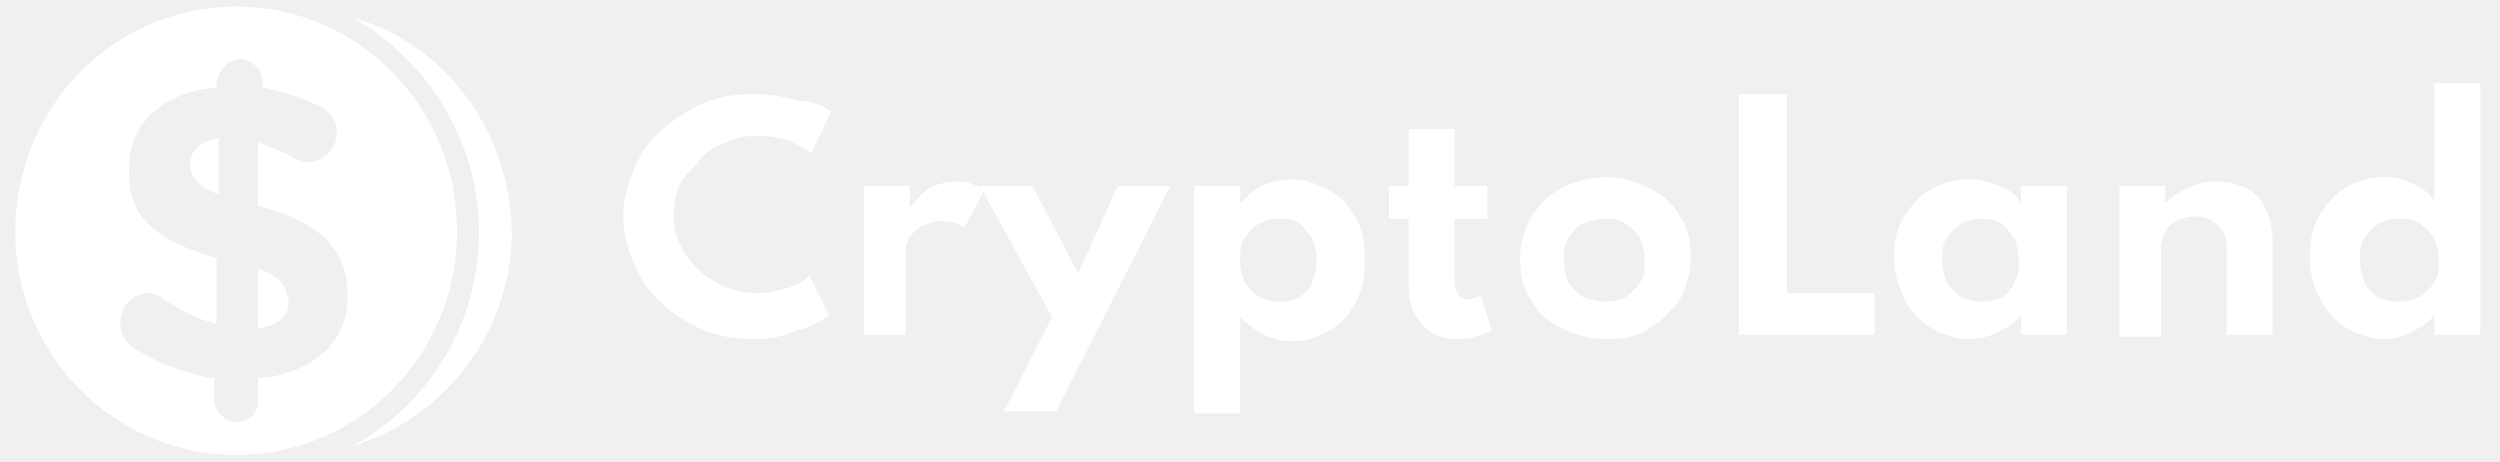
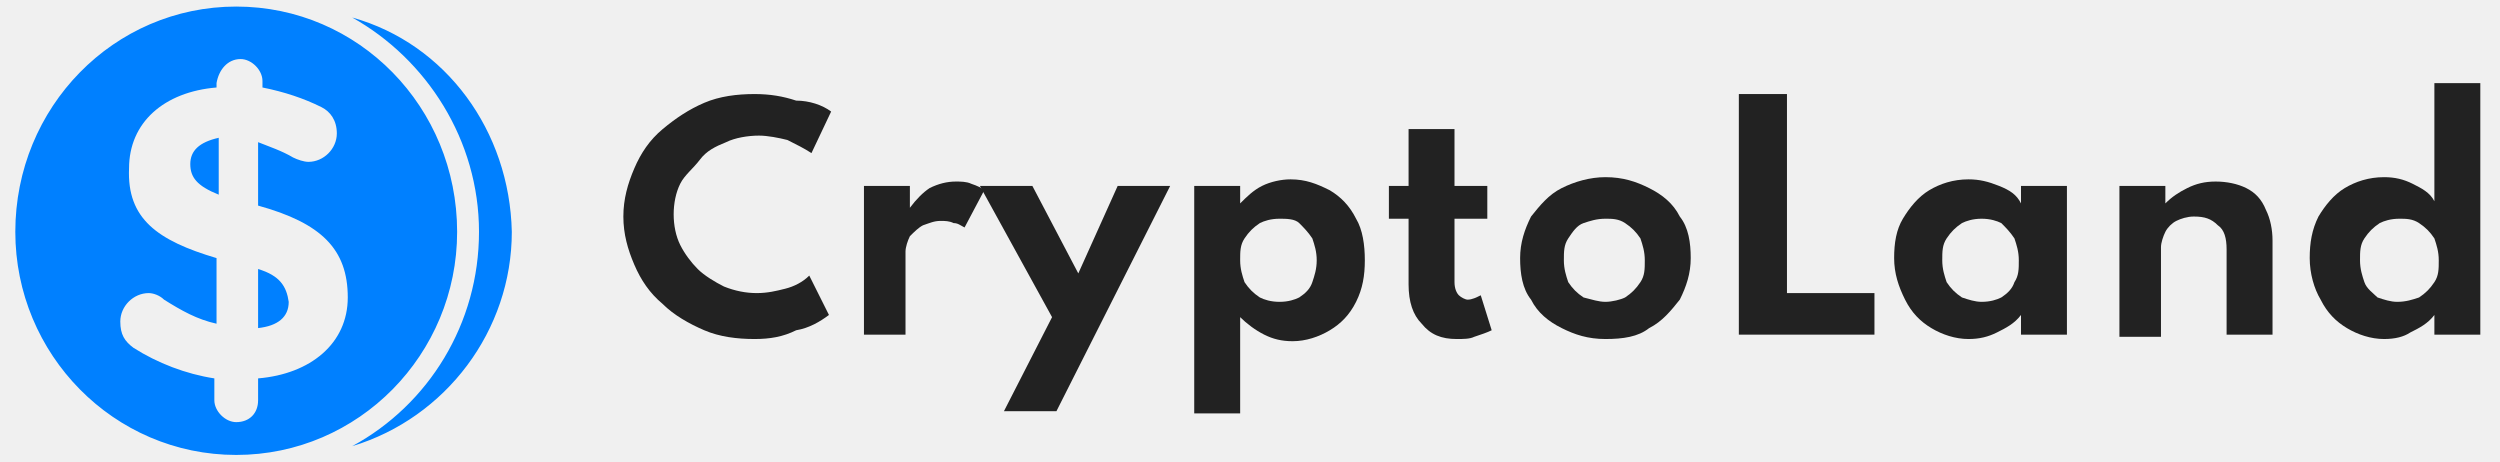
<svg xmlns="http://www.w3.org/2000/svg" version="1.1" id="Layer_1" x="0px" y="0px" viewBox="0 0 114.3 21.1" style="enable-background:new 0 0 114.3 21.1;" xml:space="preserve">
  <style type="text/css">
- 	.st0{fill:#FFFFFF;}
+ 	.st0{fill:#222;}
+ 	.st1{fill:#0080ff;}
</style>
  <g>
-     <path class="st0" d="M10.8,0.3C5.2,0.3,0.7,4.9,0.7,10.6c0,5.6,4.5,10.2,10.1,10.2c5.6,0,10.1-4.6,10.1-10.2   C20.9,4.9,16.4,0.3,10.8,0.3z M16.1,0.8c3.4,1.9,5.8,5.6,5.8,9.8c0,4.2-2.3,7.9-5.8,9.8c4.3-1.3,7.3-5.3,7.3-9.8   C23.3,6,20.4,2,16.1,0.8z M11,2.7c0.5,0,1,0.5,1,1l0,0.3c1,0.2,1.9,0.5,2.7,0.9c0.4,0.2,0.7,0.6,0.7,1.2c0,0.7-0.6,1.3-1.3,1.3   c-0.2,0-0.5-0.1-0.7-0.2c-0.5-0.3-1.1-0.5-1.6-0.7l0,2.9c2.9,0.8,4.1,2,4.1,4.2c0,2.1-1.7,3.5-4.1,3.7l0,1c0,0.6-0.4,1-1,1   c-0.5,0-1-0.5-1-1l0-1c-1.3-0.2-2.6-0.7-3.7-1.4c-0.4-0.3-0.6-0.6-0.6-1.2c0-0.7,0.6-1.3,1.3-1.3c0.2,0,0.5,0.1,0.7,0.3   c0.8,0.5,1.5,0.9,2.4,1.1l0-3c-2.7-0.8-4.1-1.8-4-4.1c0-2.1,1.6-3.5,4-3.7l0-0.2C10,3.2,10.4,2.7,11,2.7z M10,6.3   C9.1,6.5,8.7,6.9,8.7,7.5c0,0.6,0.3,1,1.3,1.4L10,6.3z M11.8,12.3l0,2.7c0.9-0.1,1.4-0.5,1.4-1.2C13.1,13.1,12.8,12.6,11.8,12.3z" />
+     <path class="st1" d="M10.8,0.3C5.2,0.3,0.7,4.9,0.7,10.6c0,5.6,4.5,10.2,10.1,10.2c5.6,0,10.1-4.6,10.1-10.2   C20.9,4.9,16.4,0.3,10.8,0.3z M16.1,0.8c3.4,1.9,5.8,5.6,5.8,9.8c0,4.2-2.3,7.9-5.8,9.8c4.3-1.3,7.3-5.3,7.3-9.8   C23.3,6,20.4,2,16.1,0.8z M11,2.7c0.5,0,1,0.5,1,1l0,0.3c1,0.2,1.9,0.5,2.7,0.9c0.4,0.2,0.7,0.6,0.7,1.2c0,0.7-0.6,1.3-1.3,1.3   c-0.2,0-0.5-0.1-0.7-0.2c-0.5-0.3-1.1-0.5-1.6-0.7l0,2.9c2.9,0.8,4.1,2,4.1,4.2c0,2.1-1.7,3.5-4.1,3.7l0,1c0,0.6-0.4,1-1,1   c-0.5,0-1-0.5-1-1l0-1c-1.3-0.2-2.6-0.7-3.7-1.4c-0.4-0.3-0.6-0.6-0.6-1.2c0-0.7,0.6-1.3,1.3-1.3c0.2,0,0.5,0.1,0.7,0.3   c0.8,0.5,1.5,0.9,2.4,1.1l0-3c-2.7-0.8-4.1-1.8-4-4.1c0-2.1,1.6-3.5,4-3.7l0-0.2C10,3.2,10.4,2.7,11,2.7z M10,6.3   C9.1,6.5,8.7,6.9,8.7,7.5c0,0.6,0.3,1,1.3,1.4L10,6.3z M11.8,12.3l0,2.7c0.9-0.1,1.4-0.5,1.4-1.2C13.1,13.1,12.8,12.6,11.8,12.3z" />
    <g>
      <path class="st0" d="M34.5,15.5c-0.8,0-1.6-0.1-2.3-0.4c-0.7-0.3-1.4-0.7-1.9-1.2c-0.6-0.5-1-1.1-1.3-1.8    c-0.3-0.7-0.5-1.4-0.5-2.2c0-0.8,0.2-1.5,0.5-2.2c0.3-0.7,0.7-1.3,1.3-1.8c0.6-0.5,1.2-0.9,1.9-1.2c0.7-0.3,1.5-0.4,2.3-0.4    c0.7,0,1.3,0.1,1.9,0.3C37,4.6,37.6,4.8,38,5.1L37.1,7c-0.3-0.2-0.7-0.4-1.1-0.6c-0.4-0.1-0.9-0.2-1.3-0.2c-0.5,0-1.1,0.1-1.5,0.3    c-0.5,0.2-0.9,0.4-1.2,0.8S31.3,8,31.1,8.4c-0.2,0.4-0.3,0.9-0.3,1.4s0.1,1,0.3,1.4c0.2,0.4,0.5,0.8,0.8,1.1    c0.3,0.3,0.8,0.6,1.2,0.8c0.5,0.2,1,0.3,1.5,0.3c0.5,0,0.9-0.1,1.3-0.2c0.4-0.1,0.8-0.3,1.1-0.6l0.9,1.8c-0.4,0.3-0.9,0.6-1.5,0.7    C35.8,15.4,35.2,15.5,34.5,15.5z" />
      <path class="st0" d="M39.5,15.3V8.5h2.1v1c0.3-0.4,0.6-0.7,0.9-0.9c0.4-0.2,0.8-0.3,1.2-0.3c0.2,0,0.5,0,0.7,0.1    c0.3,0.1,0.5,0.2,0.6,0.3l-0.9,1.7c-0.2-0.1-0.3-0.2-0.5-0.2c-0.2-0.1-0.4-0.1-0.6-0.1c-0.3,0-0.5,0.1-0.8,0.2    c-0.2,0.1-0.4,0.3-0.6,0.5c-0.1,0.2-0.2,0.5-0.2,0.7v3.8H39.5z" />
      <path class="st0" d="M45.9,18.8l2.2-4.3l-3.3-6h2.4l2.1,4l1.8-4h2.4l-5.2,10.3H45.9z" />
      <path class="st0" d="M54.6,18.8V8.5h2.1v0.8c0.3-0.3,0.6-0.6,1-0.8c0.4-0.2,0.9-0.3,1.3-0.3c0.7,0,1.2,0.2,1.8,0.5    c0.5,0.3,0.9,0.7,1.2,1.3c0.3,0.5,0.4,1.2,0.4,1.9c0,0.7-0.1,1.3-0.4,1.9c-0.3,0.6-0.7,1-1.2,1.3c-0.5,0.3-1.1,0.5-1.7,0.5    c-0.5,0-0.9-0.1-1.3-0.3c-0.4-0.2-0.8-0.5-1.1-0.8v4.4H54.6z M58.5,13.8c0.4,0,0.7-0.1,0.9-0.2c0.3-0.2,0.5-0.4,0.6-0.7    s0.2-0.6,0.2-1c0-0.4-0.1-0.7-0.2-1c-0.2-0.3-0.4-0.5-0.6-0.7S58.8,10,58.5,10c-0.4,0-0.7,0.1-0.9,0.2c-0.3,0.2-0.5,0.4-0.7,0.7    c-0.2,0.3-0.2,0.6-0.2,1c0,0.4,0.1,0.7,0.2,1c0.2,0.3,0.4,0.5,0.7,0.7C57.8,13.7,58.1,13.8,58.5,13.8z" />
      <path class="st0" d="M66.6,15.5c-0.7,0-1.2-0.2-1.6-0.7c-0.4-0.4-0.6-1-0.6-1.8v-3h-0.9V8.5h0.9V5.9h2.1v2.6H68V10h-1.5v2.9    c0,0.3,0.1,0.5,0.2,0.6c0.1,0.1,0.3,0.2,0.4,0.2c0.2,0,0.4-0.1,0.6-0.2l0.5,1.6c-0.2,0.1-0.5,0.2-0.8,0.3    C67.2,15.5,66.9,15.5,66.6,15.5z" />
      <path class="st0" d="M73.4,15.5c-0.8,0-1.4-0.2-2-0.5c-0.6-0.3-1.1-0.7-1.4-1.3c-0.4-0.5-0.5-1.2-0.5-1.9c0-0.7,0.2-1.3,0.5-1.9    c0.4-0.5,0.8-1,1.4-1.3c0.6-0.3,1.3-0.5,2-0.5c0.8,0,1.4,0.2,2,0.5c0.6,0.3,1.1,0.7,1.4,1.3c0.4,0.5,0.5,1.2,0.5,1.9    c0,0.7-0.2,1.3-0.5,1.9c-0.4,0.5-0.8,1-1.4,1.3C74.9,15.4,74.2,15.5,73.4,15.5z M73.4,13.8c0.3,0,0.7-0.1,0.9-0.2    c0.3-0.2,0.5-0.4,0.7-0.7c0.2-0.3,0.2-0.6,0.2-1c0-0.4-0.1-0.7-0.2-1c-0.2-0.3-0.4-0.5-0.7-0.7c-0.3-0.2-0.6-0.2-0.9-0.2    c-0.4,0-0.7,0.1-1,0.2s-0.5,0.4-0.7,0.7c-0.2,0.3-0.2,0.6-0.2,1c0,0.4,0.1,0.7,0.2,1c0.2,0.3,0.4,0.5,0.7,0.7    C72.8,13.7,73.1,13.8,73.4,13.8z" />
      <path class="st0" d="M79.5,15.3v-11h2.2v9.1h4v1.9H79.5z" />
      <path class="st0" d="M90,15.5c-0.6,0-1.2-0.2-1.7-0.5c-0.5-0.3-0.9-0.7-1.2-1.3c-0.3-0.6-0.5-1.2-0.5-1.9c0-0.7,0.1-1.3,0.4-1.8    c0.3-0.5,0.7-1,1.2-1.3c0.5-0.3,1.1-0.5,1.8-0.5c0.5,0,0.9,0.1,1.4,0.3s0.8,0.4,1,0.8V8.5h2.1v6.8h-2.1v-0.9    c-0.3,0.4-0.7,0.6-1.1,0.8S90.5,15.5,90,15.5z M90.6,13.8c0.4,0,0.7-0.1,0.9-0.2c0.3-0.2,0.5-0.4,0.6-0.7c0.2-0.3,0.2-0.6,0.2-1    c0-0.4-0.1-0.7-0.2-1c-0.2-0.3-0.4-0.5-0.6-0.7C91.3,10.1,91,10,90.6,10c-0.4,0-0.7,0.1-0.9,0.2c-0.3,0.2-0.5,0.4-0.7,0.7    c-0.2,0.3-0.2,0.6-0.2,1c0,0.4,0.1,0.7,0.2,1c0.2,0.3,0.4,0.5,0.7,0.7C90,13.7,90.3,13.8,90.6,13.8z" />
      <path class="st0" d="M96.9,15.3V8.5h2.1v0.8c0.3-0.3,0.6-0.5,1-0.7c0.4-0.2,0.8-0.3,1.3-0.3c0.5,0,1,0.1,1.4,0.3    c0.4,0.2,0.7,0.5,0.9,1c0.2,0.4,0.3,0.9,0.3,1.4v4.3h-2.1v-3.9c0-0.5-0.1-0.9-0.4-1.1c-0.3-0.3-0.6-0.4-1.1-0.4    c-0.3,0-0.6,0.1-0.8,0.2c-0.2,0.1-0.4,0.3-0.5,0.5c-0.1,0.2-0.2,0.5-0.2,0.7v4.1H96.9z" />
      <path class="st0" d="M109,15.5c-0.6,0-1.2-0.2-1.7-0.5c-0.5-0.3-0.9-0.7-1.2-1.3c-0.3-0.5-0.5-1.2-0.5-1.9c0-0.7,0.1-1.3,0.4-1.9    c0.3-0.5,0.7-1,1.2-1.3c0.5-0.3,1.1-0.5,1.8-0.5c0.5,0,0.9,0.1,1.3,0.3c0.4,0.2,0.8,0.4,1,0.8V3.8h2.1v11.5h-2.1v-0.9    c-0.3,0.4-0.7,0.6-1.1,0.8C109.9,15.4,109.5,15.5,109,15.5z M109.6,13.8c0.4,0,0.7-0.1,1-0.2c0.3-0.2,0.5-0.4,0.7-0.7    c0.2-0.3,0.2-0.6,0.2-1c0-0.4-0.1-0.7-0.2-1c-0.2-0.3-0.4-0.5-0.7-0.7c-0.3-0.2-0.6-0.2-0.9-0.2c-0.4,0-0.7,0.1-0.9,0.2    c-0.3,0.2-0.5,0.4-0.7,0.7c-0.2,0.3-0.2,0.6-0.2,1c0,0.4,0.1,0.7,0.2,1s0.4,0.5,0.6,0.7C109,13.7,109.3,13.8,109.6,13.8z" />
    </g>
  </g>
</svg>
